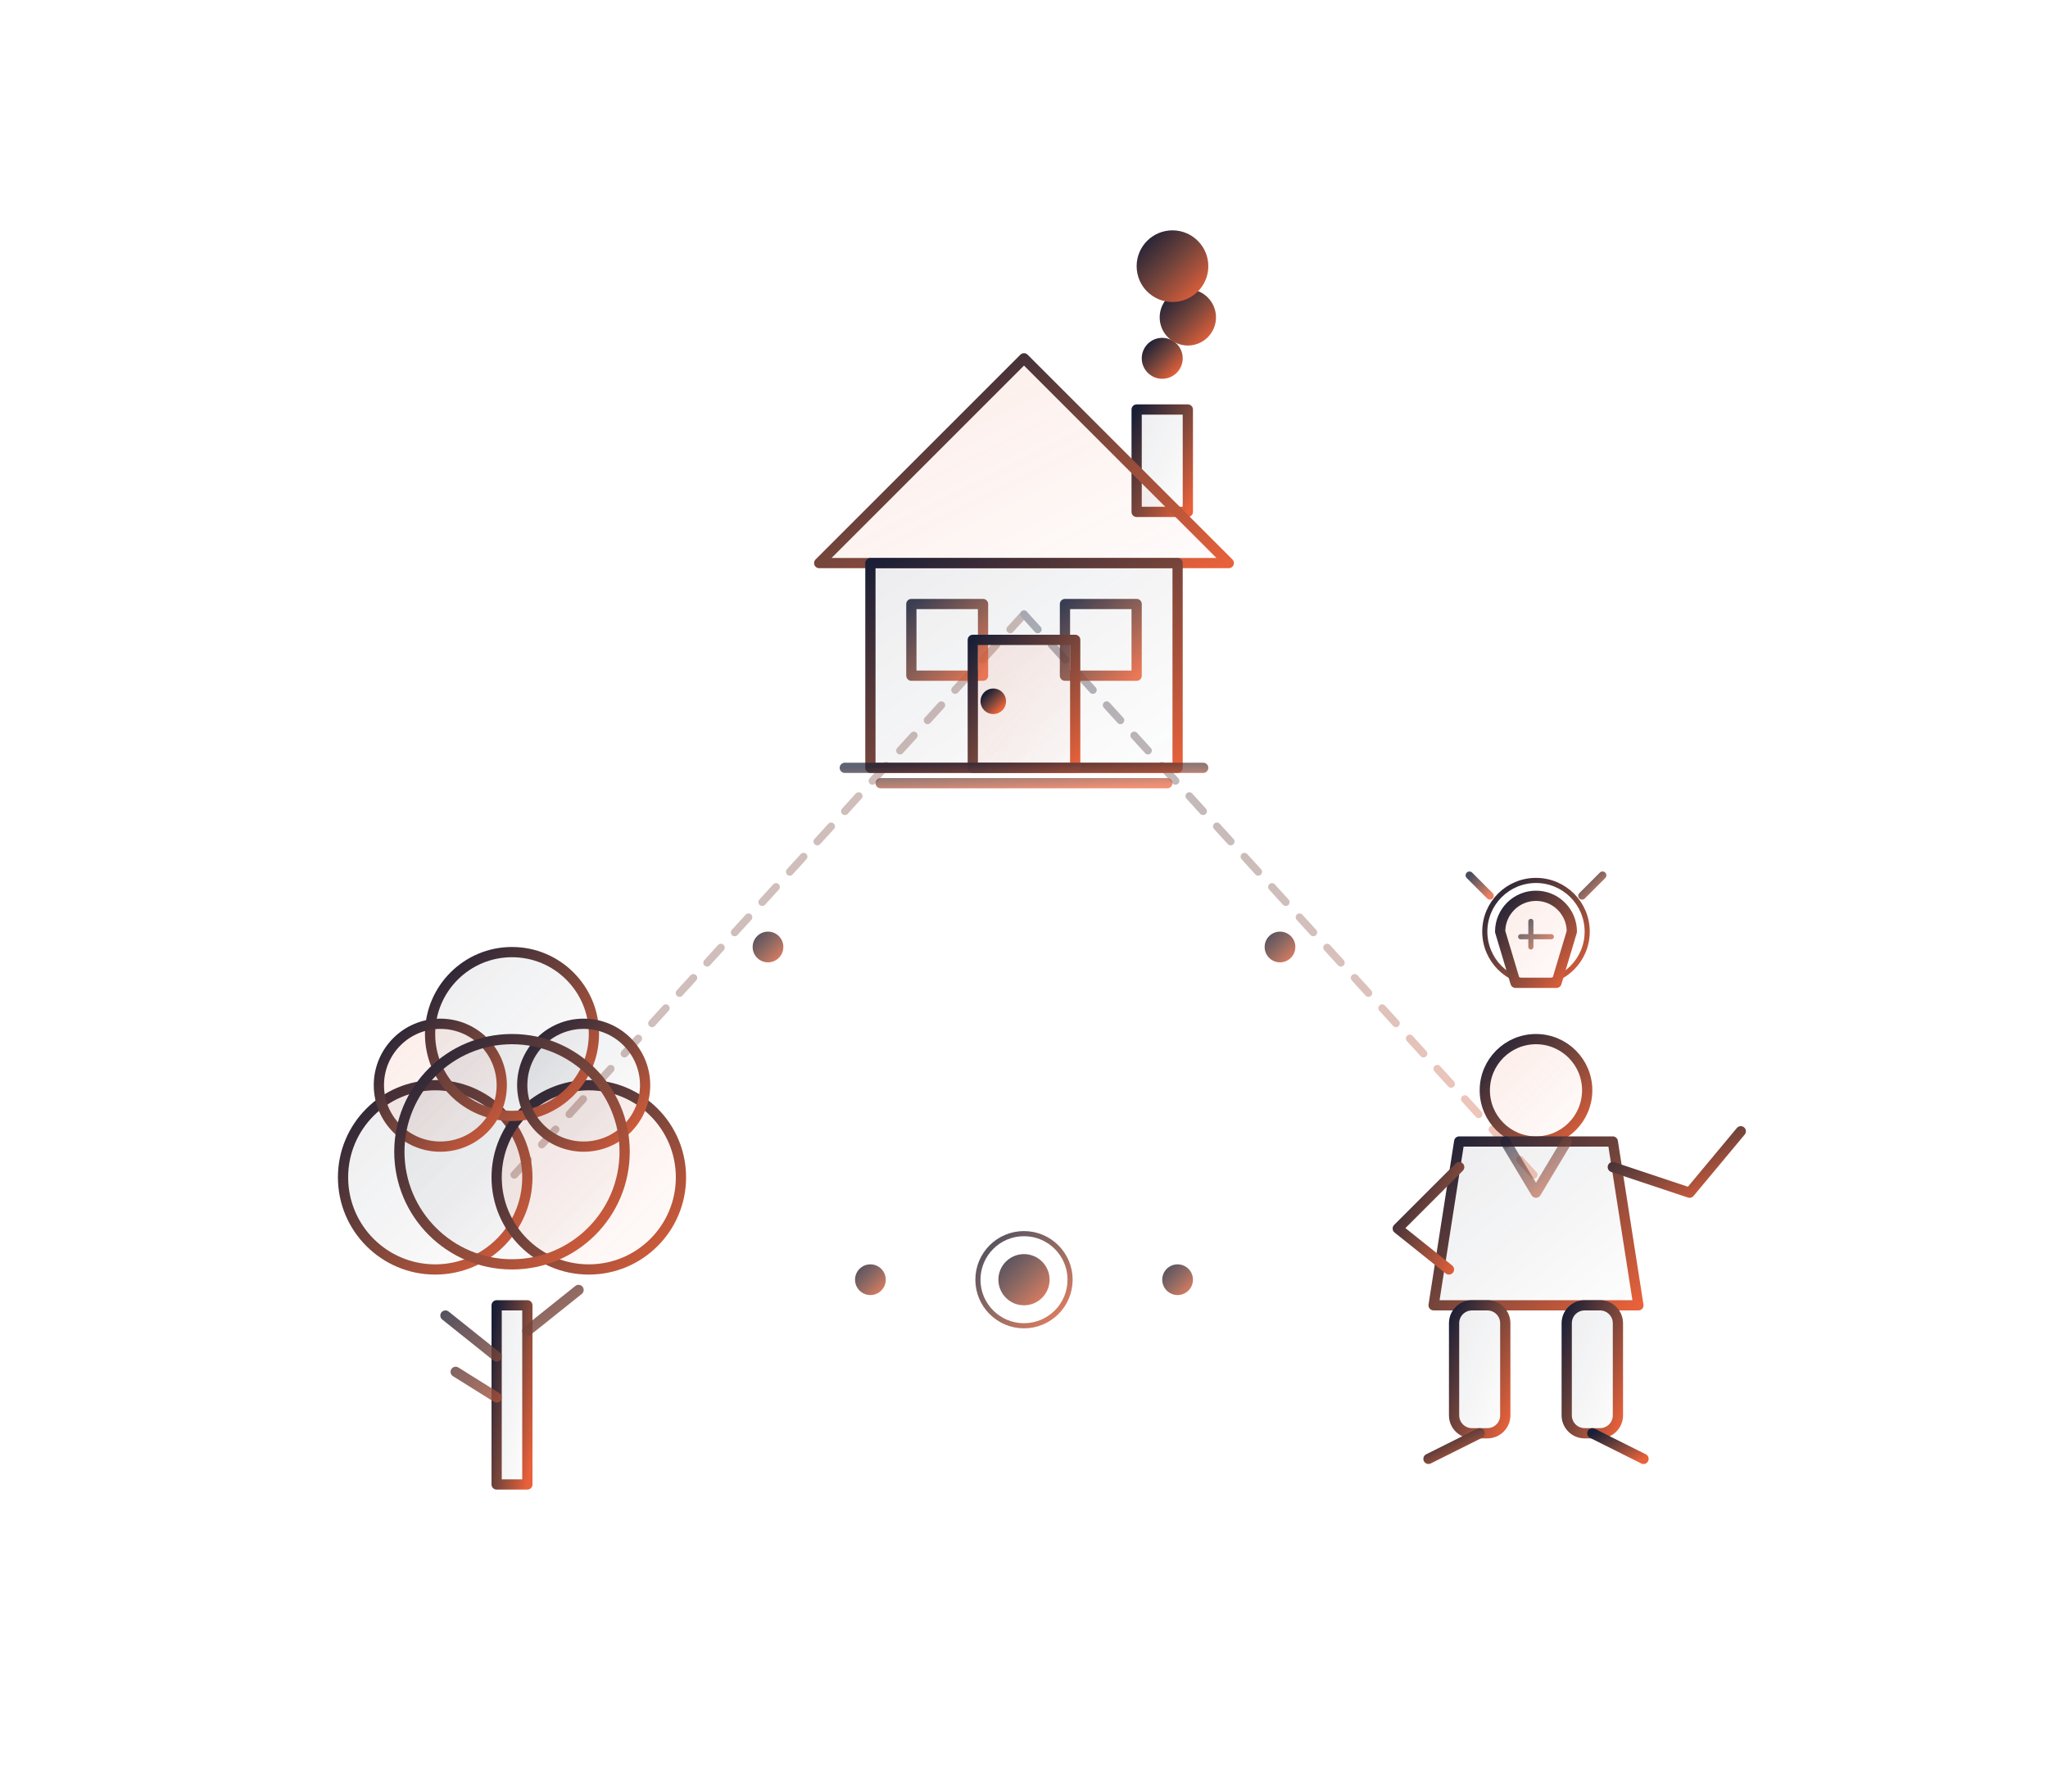
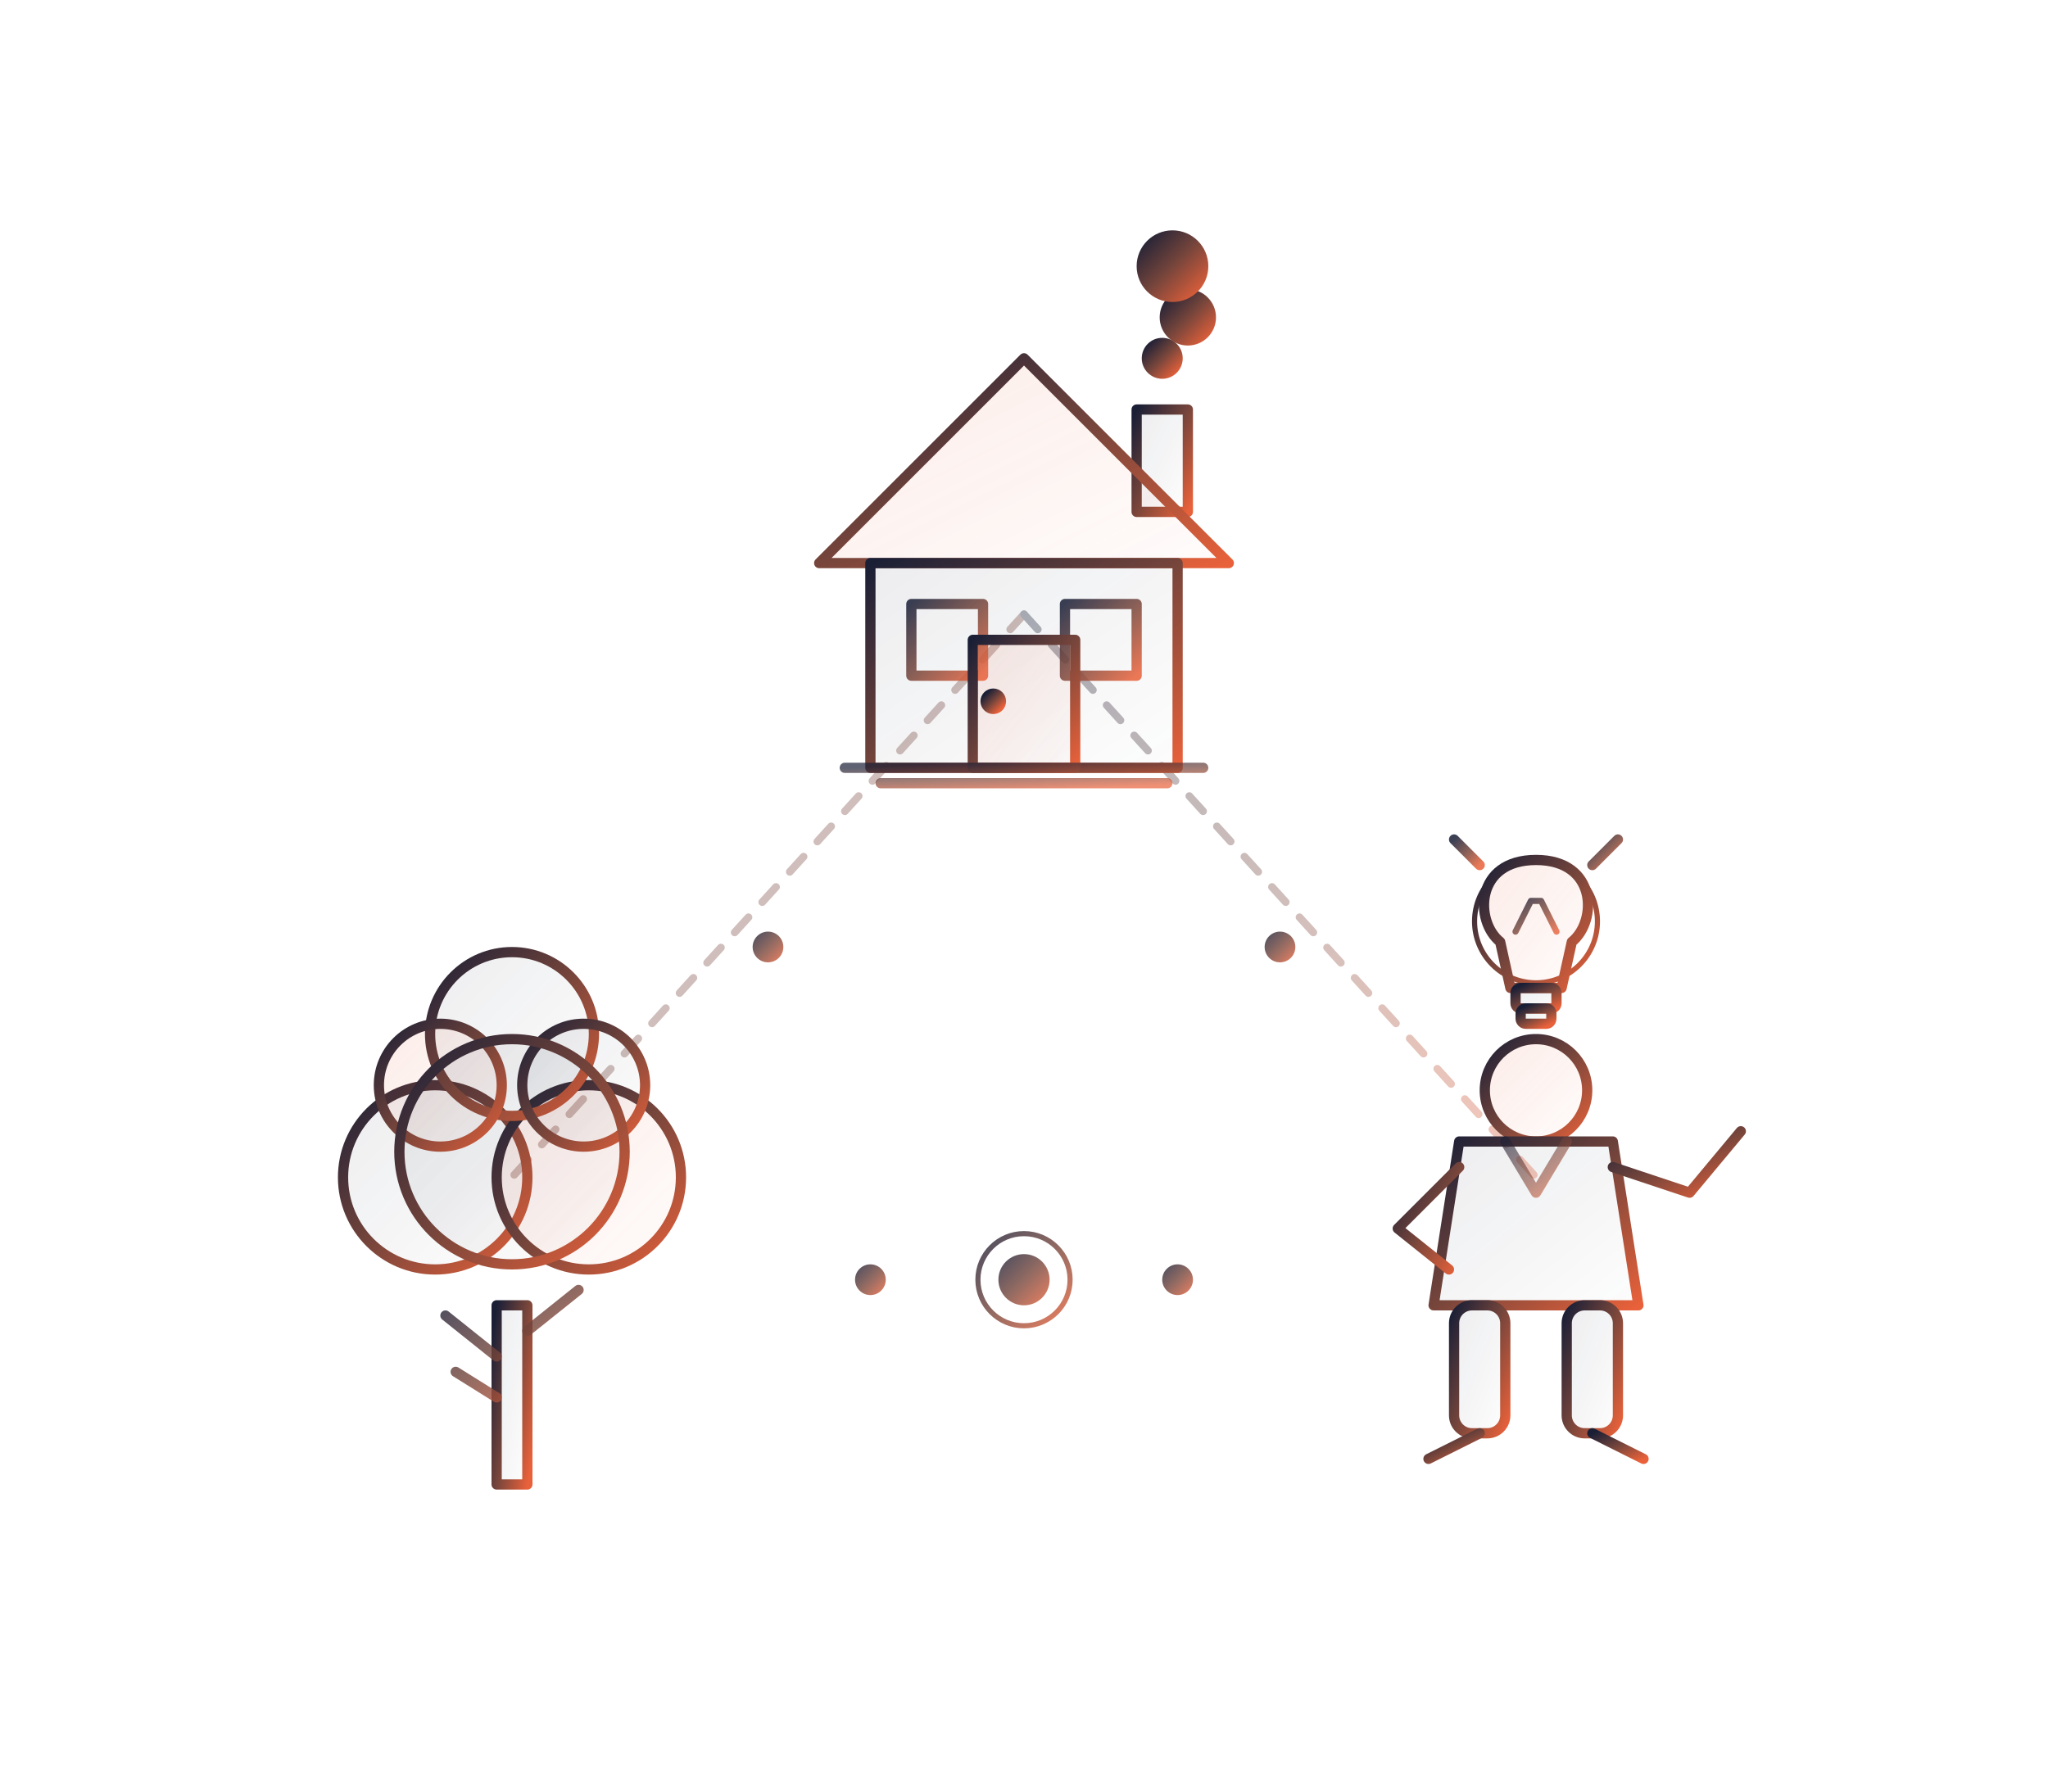
<svg xmlns="http://www.w3.org/2000/svg" viewBox="0 0 400 350" fill="none" stroke-linecap="round" stroke-linejoin="round">
  <defs>
    <linearGradient id="htp-gradient" x1="0%" y1="0%" x2="100%" y2="100%">
      <stop offset="0%" stop-color="#1A1F36" />
      <stop offset="50%" stop-color="#76453B" />
      <stop offset="100%" stop-color="#E8613A" />
    </linearGradient>
    <linearGradient id="htp-fill-navy" x1="0%" y1="0%" x2="100%" y2="100%">
      <stop offset="0%" stop-color="#1A1F36" stop-opacity="0.08" />
      <stop offset="100%" stop-color="#1A1F36" stop-opacity="0.01" />
    </linearGradient>
    <linearGradient id="htp-fill-coral" x1="0%" y1="0%" x2="100%" y2="100%">
      <stop offset="0%" stop-color="#E8613A" stop-opacity="0.12" />
      <stop offset="100%" stop-color="#E8613A" stop-opacity="0.02" />
    </linearGradient>
    <style>
      /* 1. 굴뚝 연기 플로팅 효과 */
      @keyframes float-smoke-1 {
        0% { transform: translateY(0px) scale(0.8); opacity: 0; }
        50% { opacity: 0.7; }
        100% { transform: translateY(-18px) scale(1.3); opacity: 0; }
      }
      @keyframes float-smoke-2 {
        0% { transform: translateY(0px) scale(0.8); opacity: 0; }
        50% { opacity: 0.5; }
        100% { transform: translateY(-22px) scale(1.4); opacity: 0; }
      }
      @keyframes float-smoke-3 {
        0% { transform: translateY(0px) scale(0.8); opacity: 0; }
        50% { opacity: 0.3; }
        100% { transform: translateY(-26px) scale(1.5); opacity: 0; }
      }
      .smoke-1 {
        animation: float-smoke-1 3s infinite ease-in-out;
        transform-origin: 227px 70px;
      }
      .smoke-2 {
        animation: float-smoke-2 3.5s infinite ease-in-out 1s;
        transform-origin: 232px 62px;
      }
      .smoke-3 {
        animation: float-smoke-3 4s infinite ease-in-out 2s;
        transform-origin: 229px 52px;
      }

      /* 2. 나무 잎사귀 미풍 흔들림 효과 */
      @keyframes sway-tree {
        0%, 100% { transform: rotate(0deg); }
        50% { transform: rotate(1.5deg); }
      }
      .tree-leaves {
        animation: sway-tree 6s infinite ease-in-out;
        transform-origin: 100px 250px;
      }

      /* 3. 생각/매개 노드 펄스 효과 */
      @keyframes pulse-ring {
        0% { transform: scale(0.7); opacity: 0.6; }
        100% { transform: scale(1.4); opacity: 0; }
      }
      @keyframes float-thought {
        0%, 100% { transform: translateY(0); }
        50% { transform: translateY(-3px); }
      }
      .thought-pulse {
        animation: pulse-ring 2s infinite cubic-bezier(0.215, 0.61, 0.355, 1);
-         transform-origin: 300px 182px;
+         transform-origin: 300px 180px;
      }
      .thought-orb {
        animation: float-thought 4s infinite ease-in-out;
-         transform-origin: 300px 182px;
+         transform-origin: 300px 180px;
      }
      .center-pulse {
        animation: pulse-ring 2.5s infinite ease-in-out;
        transform-origin: 200px 250px;
      }

      /* 4. 삼각 관계 온톨로지 점선 흐름 효과 */
      @keyframes dash-flow {
        to {
          stroke-dashoffset: -20;
        }
      }
      .flow-line {
        animation: dash-flow 1.5s infinite linear;
      }
    </style>
  </defs>
  <g stroke="url(#htp-gradient)" stroke-width="1.5" stroke-dasharray="4 4" opacity="0.35">
    <line class="flow-line" x1="200" y1="120" x2="100" y2="230" />
    <line class="flow-line" x1="200" y1="120" x2="300" y2="230" />
    <line class="flow-line" x1="120" y1="250" x2="280" y2="250" />
  </g>
  <g fill="url(#htp-gradient)" opacity="0.8">
    <circle cx="170" cy="250" r="3" />
    <circle cx="200" cy="250" r="5" />
    <circle class="center-pulse" cx="200" cy="250" r="9" stroke="url(#htp-gradient)" stroke-width="1" fill="none" />
    <circle cx="230" cy="250" r="3" />
  </g>
  <circle cx="150" cy="185" r="3" fill="url(#htp-gradient)" opacity="0.8" />
  <circle cx="250" cy="185" r="3" fill="url(#htp-gradient)" opacity="0.8" />
  <g class="house" stroke="url(#htp-gradient)" stroke-width="2">
    <rect x="222" y="80" width="10" height="20" fill="url(#htp-fill-navy)" />
    <circle class="smoke-1" cx="227" cy="70" r="3" fill="url(#htp-gradient)" />
    <circle class="smoke-2" cx="232" cy="62" r="4.5" fill="url(#htp-gradient)" />
    <circle class="smoke-3" cx="229" cy="52" r="6" fill="url(#htp-gradient)" />
    <path d="M 160 110 L 200 70 L 240 110 Z" fill="url(#htp-fill-coral)" />
    <line x1="180" y1="90" x2="220" y2="90" opacity="0.3" />
    <line x1="170" y1="100" x2="230" y2="100" opacity="0.3" />
    <rect x="170" y="110" width="60" height="40" fill="url(#htp-fill-navy)" />
    <g opacity="0.85">
      <rect x="178" y="118" width="14" height="14" />
      <line x1="185" y1="118" x2="185" y2="132" />
      <line x1="178" y1="125" x2="192" y2="125" />
      <rect x="208" y="118" width="14" height="14" />
      <line x1="215" y1="118" x2="215" y2="132" />
      <line x1="208" y1="125" x2="222" y2="125" />
    </g>
    <rect x="190" y="125" width="20" height="25" fill="url(#htp-fill-coral)" />
    <circle cx="194" cy="137" r="1.5" fill="url(#htp-gradient)" />
    <path d="M 165 150 L 235 150 M 172 153 L 228 153" opacity="0.7" />
  </g>
  <g class="tree" stroke="url(#htp-gradient)" stroke-width="2">
    <rect x="97" y="255" width="6" height="35" fill="url(#htp-fill-navy)" />
    <path d="M 97 265 L 87 257 M 103 260 L 113 252 M 97 273 L 89 268" opacity="0.8" />
    <g class="tree-leaves">
      <circle cx="85" cy="230" r="18" fill="url(#htp-fill-navy)" />
      <circle cx="115" cy="230" r="18" fill="url(#htp-fill-coral)" />
      <circle cx="100" cy="202" r="16" fill="url(#htp-fill-navy)" />
      <circle cx="86" cy="212" r="12" fill="url(#htp-fill-coral)" />
      <circle cx="114" cy="212" r="12" fill="url(#htp-fill-navy)" />
      <circle cx="100" cy="225" r="22" fill="url(#htp-fill-navy)" />
    </g>
  </g>
  <g class="person" stroke="url(#htp-gradient)" stroke-width="2">
    <g class="thought-orb">
      <path d="M 300 200 L 300 196" stroke-width="1.5" stroke-dasharray="2 2" opacity="0.6" />
-       <circle class="thought-pulse" cx="300" cy="182" r="10" stroke="url(#htp-gradient)" stroke-width="1" fill="none" />
-       <path d="M 293 182 A 7 7 0 1 1 307 182 L 304 192 L 296 192 Z" fill="url(#htp-fill-coral)" />
-       <line x1="296" y1="194" x2="304" y2="194" stroke-width="1.5" />
-       <line x1="298" y1="197" x2="302" y2="197" stroke-width="1.5" />
-       <path d="M 299 180 L 299 185 M 297 183 L 303 183" opacity="0.7" stroke-width="1" />
-       <g opacity="0.8" stroke-width="1.5">
-         <line x1="300" y1="171" x2="300" y2="167" />
-         <line x1="291" y1="175" x2="287" y2="171" />
-         <line x1="309" y1="175" x2="313" y2="171" />
-         <line x1="289" y1="184" x2="284" y2="184" />
-         <line x1="311" y1="184" x2="316" y2="184" />
+       <circle class="thought-pulse" cx="300" cy="180" r="12" stroke="url(#htp-gradient)" stroke-width="1" fill="none" />
+       <path d="M 293,184 C 288,180 288,168 300,168 C 312,168 312,180 307,184 L 305,193 L 295,193 Z" fill="url(#htp-fill-coral)" />
+       <rect x="296" y="193" width="8" height="4" rx="1" fill="url(#htp-fill-navy)" />
+       <rect x="297" y="197" width="6" height="3" rx="1" fill="url(#htp-fill-navy)" />
+       <path d="M 296,182 L 299,176 L 301,176 L 304,182" stroke-width="1.2" opacity="0.8" />
+       <g opacity="0.85" stroke-width="2">
+         <line x1="300" y1="163" x2="300" y2="157" />
+         <line x1="289" y1="169" x2="284" y2="164" />
+         <line x1="311" y1="169" x2="316" y2="164" />
      </g>
    </g>
    <circle cx="300" cy="213" r="10" fill="url(#htp-fill-coral)" />
    <path d="M 285 223 L 315 223 L 320 255 L 280 255 Z" fill="url(#htp-fill-navy)" />
    <path d="M 294 223 L 300 233 L 306 223" opacity="0.6" />
    <path d="M 285 228 L 273 240 L 283 248" />
    <path d="M 315 228 L 330 233 L 340 221" />
    <rect x="284" y="255" width="10" height="25" rx="3.5" fill="url(#htp-fill-navy)" />
    <rect x="306" y="255" width="10" height="25" rx="3.5" fill="url(#htp-fill-navy)" />
    <line x1="289" y1="280" x2="279" y2="285" />
    <line x1="311" y1="280" x2="321" y2="285" />
  </g>
</svg>
